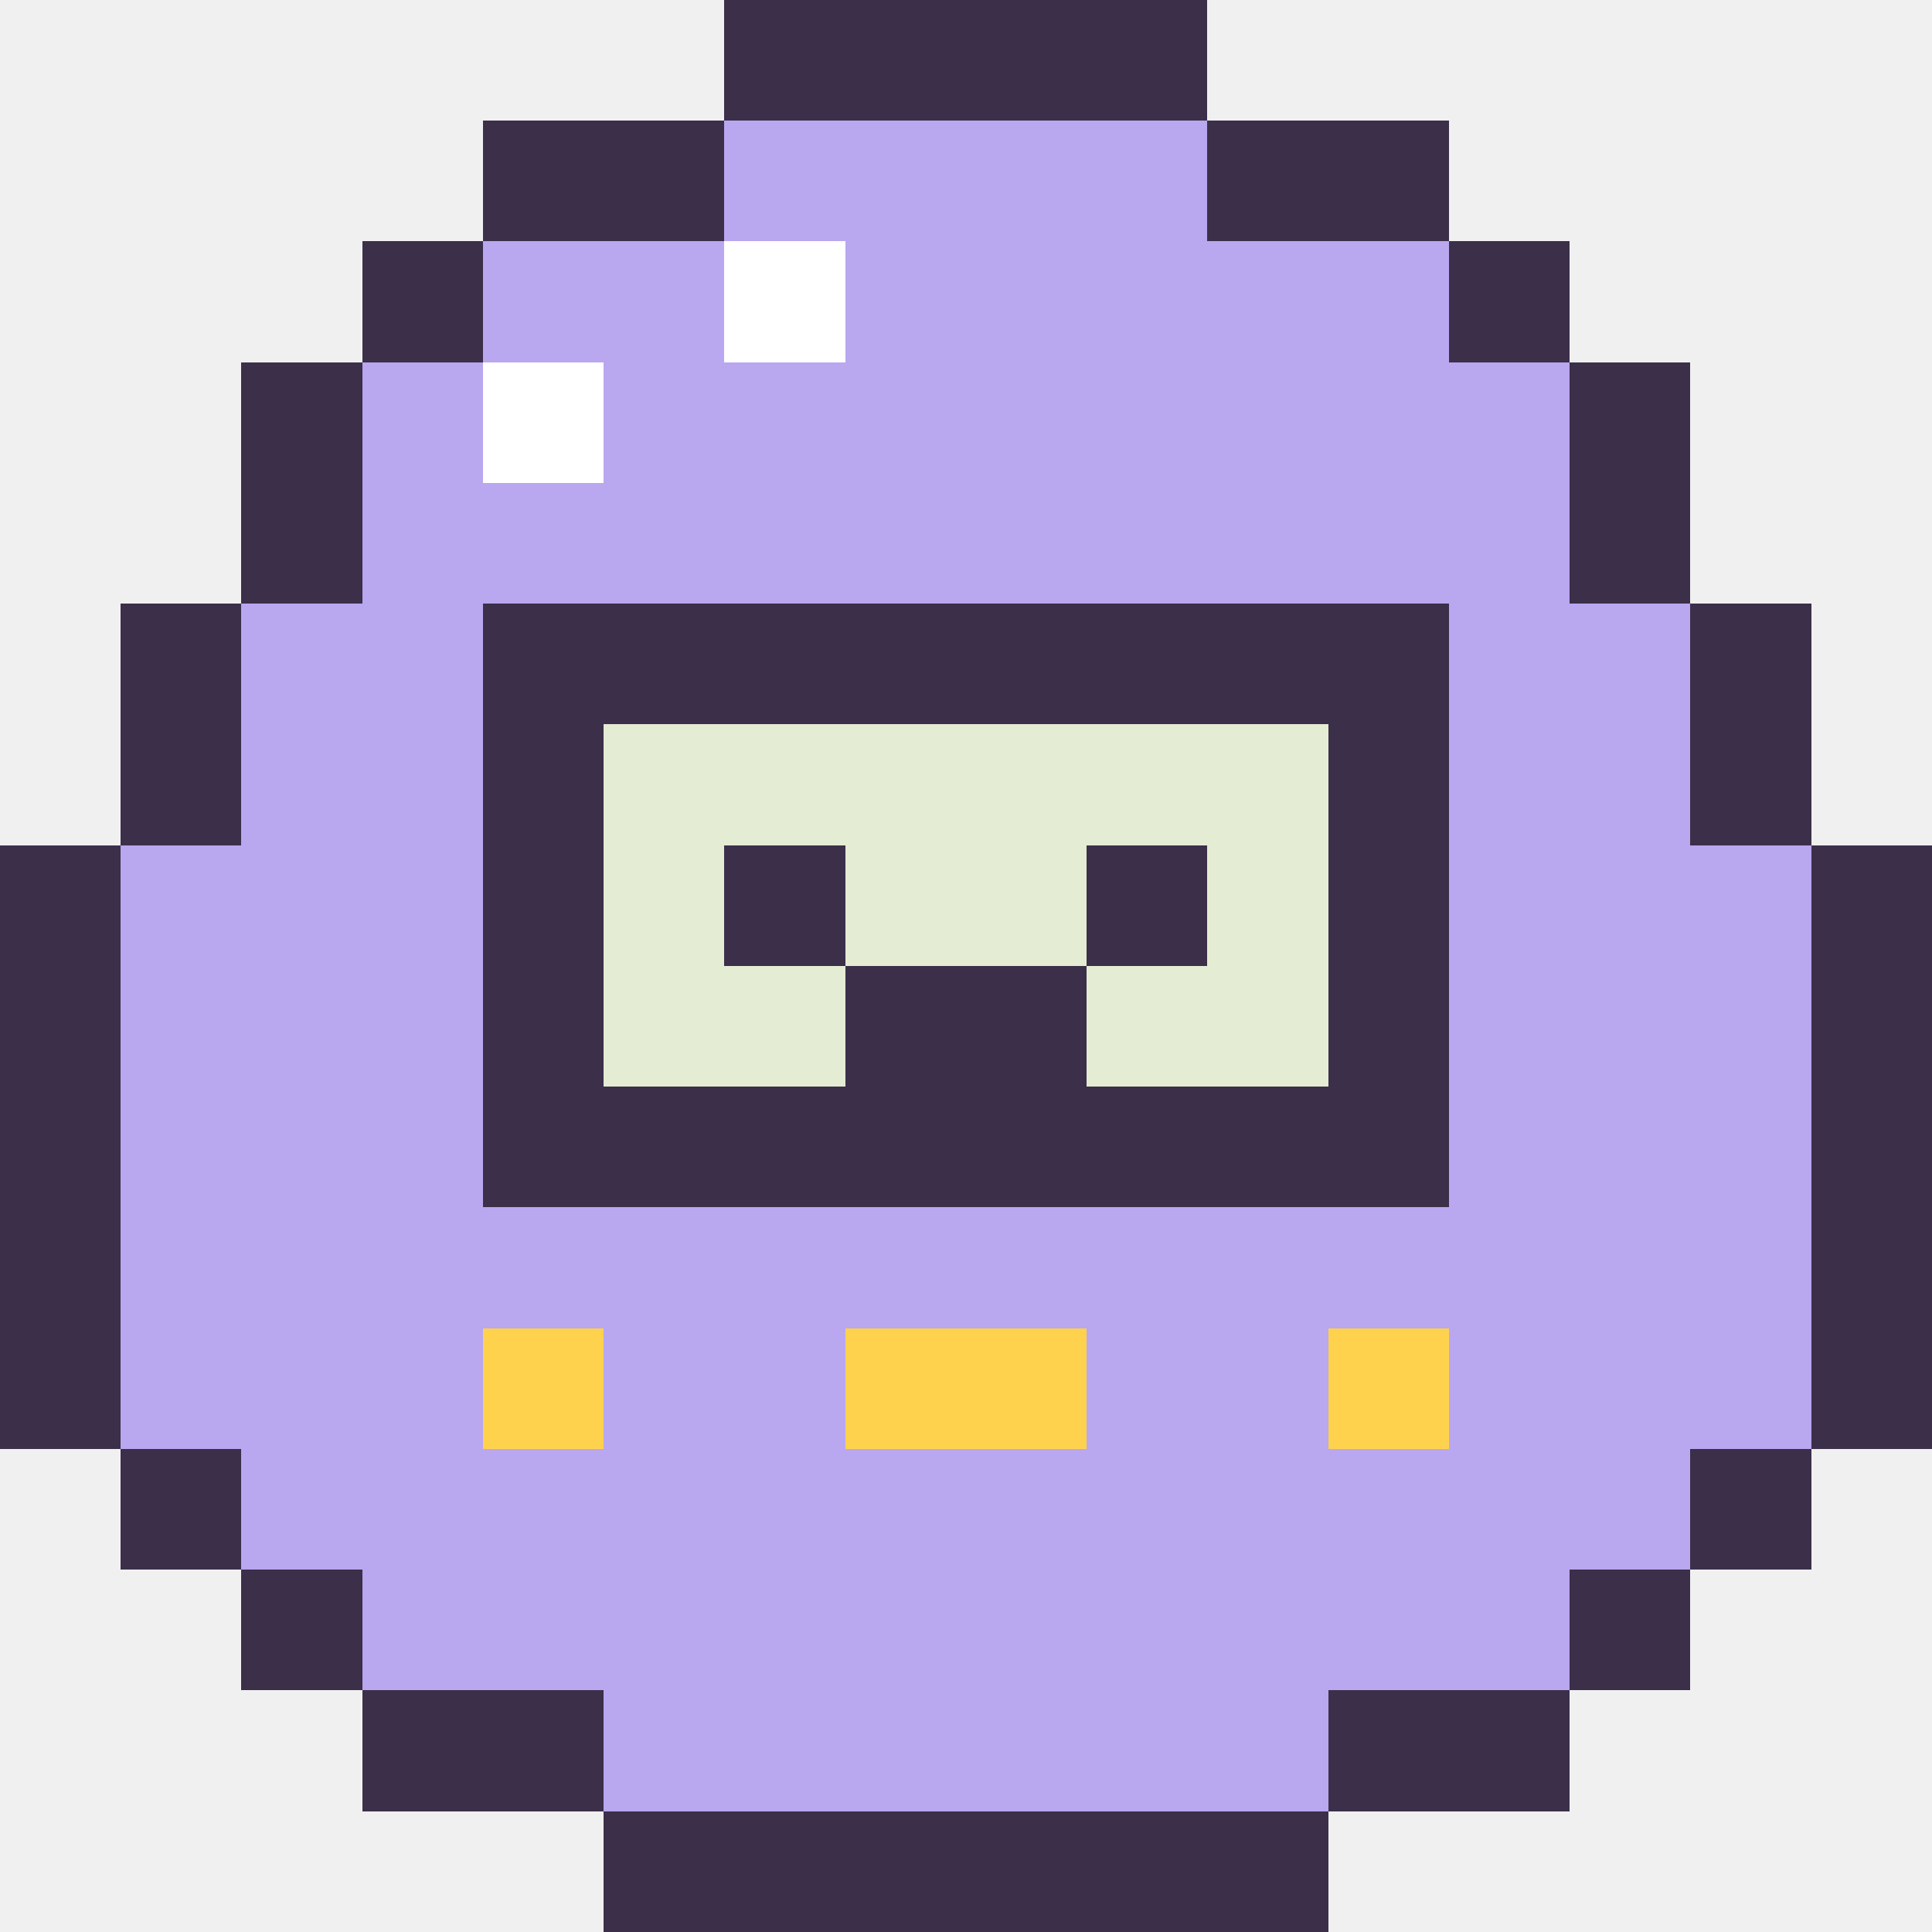
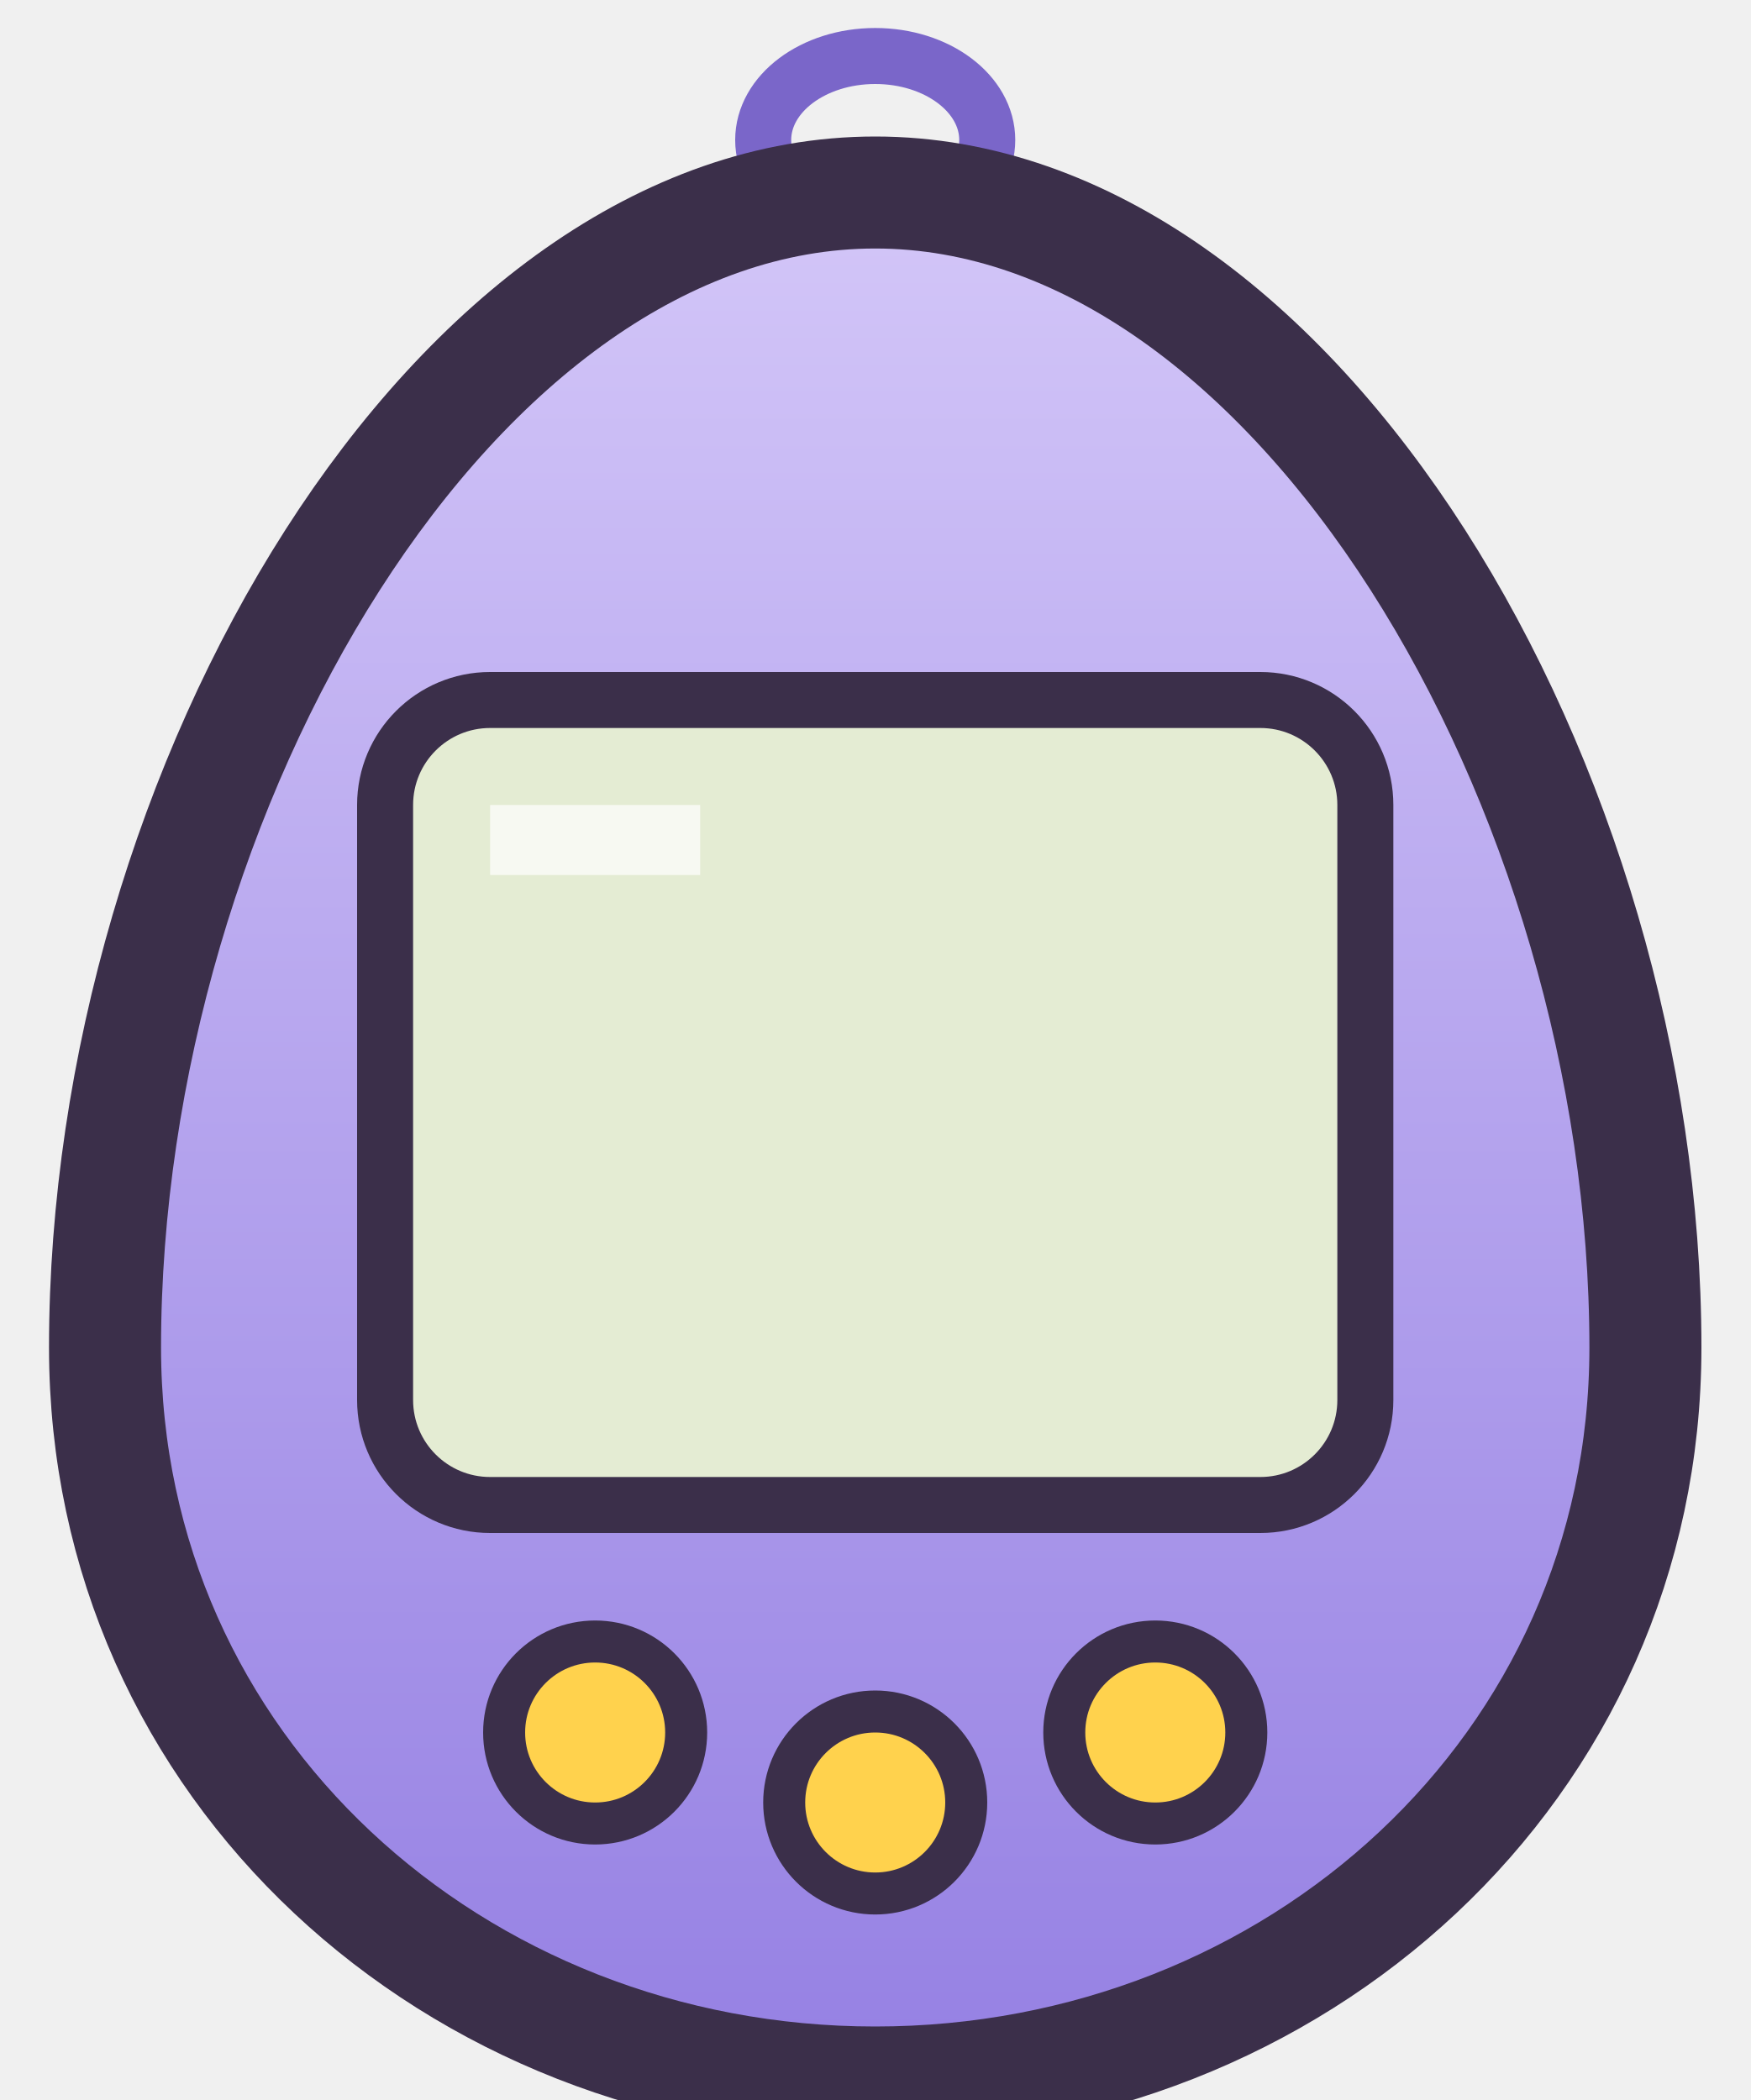
- <svg xmlns="http://www.w3.org/2000/svg" viewBox="0 0 16 16" shape-rendering="crispEdges">
-   <path fill="#3B2F4A" d="M6 0h1v1h-1zM7 0h1v1h-1zM8 0h1v1h-1zM9 0h1v1h-1zM4 1h1v1h-1zM5 1h1v1h-1zM10 1h1v1h-1zM11 1h1v1h-1zM3 2h1v1h-1zM12 2h1v1h-1zM2 3h1v1h-1zM13 3h1v1h-1zM2 4h1v1h-1zM13 4h1v1h-1zM1 5h1v1h-1zM4 5h1v1h-1zM5 5h1v1h-1zM6 5h1v1h-1zM7 5h1v1h-1zM8 5h1v1h-1zM9 5h1v1h-1zM10 5h1v1h-1zM11 5h1v1h-1zM14 5h1v1h-1zM1 6h1v1h-1zM4 6h1v1h-1zM11 6h1v1h-1zM14 6h1v1h-1zM0 7h1v1h-1zM4 7h1v1h-1zM6 7h1v1h-1zM9 7h1v1h-1zM11 7h1v1h-1zM15 7h1v1h-1zM0 8h1v1h-1zM4 8h1v1h-1zM7 8h1v1h-1zM8 8h1v1h-1zM11 8h1v1h-1zM15 8h1v1h-1zM0 9h1v1h-1zM4 9h1v1h-1zM5 9h1v1h-1zM6 9h1v1h-1zM7 9h1v1h-1zM8 9h1v1h-1zM9 9h1v1h-1zM10 9h1v1h-1zM11 9h1v1h-1zM15 9h1v1h-1zM0 10h1v1h-1zM15 10h1v1h-1zM0 11h1v1h-1zM15 11h1v1h-1zM1 12h1v1h-1zM14 12h1v1h-1zM2 13h1v1h-1zM13 13h1v1h-1zM3 14h1v1h-1zM4 14h1v1h-1zM11 14h1v1h-1zM12 14h1v1h-1zM5 15h1v1h-1zM6 15h1v1h-1zM7 15h1v1h-1zM8 15h1v1h-1zM9 15h1v1h-1zM10 15h1v1h-1z" />
-   <path fill="#B9A7F0" d="M6 1h1v1h-1zM7 1h1v1h-1zM8 1h1v1h-1zM9 1h1v1h-1zM4 2h1v1h-1zM5 2h1v1h-1zM7 2h1v1h-1zM8 2h1v1h-1zM9 2h1v1h-1zM10 2h1v1h-1zM11 2h1v1h-1zM3 3h1v1h-1zM5 3h1v1h-1zM6 3h1v1h-1zM7 3h1v1h-1zM8 3h1v1h-1zM9 3h1v1h-1zM10 3h1v1h-1zM11 3h1v1h-1zM12 3h1v1h-1zM3 4h1v1h-1zM4 4h1v1h-1zM5 4h1v1h-1zM6 4h1v1h-1zM7 4h1v1h-1zM8 4h1v1h-1zM9 4h1v1h-1zM10 4h1v1h-1zM11 4h1v1h-1zM12 4h1v1h-1zM2 5h1v1h-1zM3 5h1v1h-1zM12 5h1v1h-1zM13 5h1v1h-1zM2 6h1v1h-1zM3 6h1v1h-1zM12 6h1v1h-1zM13 6h1v1h-1zM1 7h1v1h-1zM2 7h1v1h-1zM3 7h1v1h-1zM12 7h1v1h-1zM13 7h1v1h-1zM14 7h1v1h-1zM1 8h1v1h-1zM2 8h1v1h-1zM3 8h1v1h-1zM12 8h1v1h-1zM13 8h1v1h-1zM14 8h1v1h-1zM1 9h1v1h-1zM2 9h1v1h-1zM3 9h1v1h-1zM12 9h1v1h-1zM13 9h1v1h-1zM14 9h1v1h-1zM1 10h1v1h-1zM2 10h1v1h-1zM3 10h1v1h-1zM4 10h1v1h-1zM5 10h1v1h-1zM6 10h1v1h-1zM7 10h1v1h-1zM8 10h1v1h-1zM9 10h1v1h-1zM10 10h1v1h-1zM11 10h1v1h-1zM12 10h1v1h-1zM13 10h1v1h-1zM14 10h1v1h-1zM1 11h1v1h-1zM2 11h1v1h-1zM3 11h1v1h-1zM5 11h1v1h-1zM6 11h1v1h-1zM9 11h1v1h-1zM10 11h1v1h-1zM12 11h1v1h-1zM13 11h1v1h-1zM14 11h1v1h-1zM2 12h1v1h-1zM3 12h1v1h-1zM4 12h1v1h-1zM5 12h1v1h-1zM6 12h1v1h-1zM7 12h1v1h-1zM8 12h1v1h-1zM9 12h1v1h-1zM10 12h1v1h-1zM11 12h1v1h-1zM12 12h1v1h-1zM13 12h1v1h-1zM3 13h1v1h-1zM4 13h1v1h-1zM5 13h1v1h-1zM6 13h1v1h-1zM7 13h1v1h-1zM8 13h1v1h-1zM9 13h1v1h-1zM10 13h1v1h-1zM11 13h1v1h-1zM12 13h1v1h-1zM5 14h1v1h-1zM6 14h1v1h-1zM7 14h1v1h-1zM8 14h1v1h-1zM9 14h1v1h-1zM10 14h1v1h-1z" />
-   <path fill="#FFFFFF" d="M6 2h1v1h-1zM4 3h1v1h-1z" />
-   <path fill="#E4ECD3" d="M5 6h1v1h-1zM6 6h1v1h-1zM7 6h1v1h-1zM8 6h1v1h-1zM9 6h1v1h-1zM10 6h1v1h-1zM5 7h1v1h-1zM7 7h1v1h-1zM8 7h1v1h-1zM10 7h1v1h-1zM5 8h1v1h-1zM6 8h1v1h-1zM9 8h1v1h-1zM10 8h1v1h-1z" />
-   <path fill="#FFD24D" d="M4 11h1v1h-1zM7 11h1v1h-1zM8 11h1v1h-1zM11 11h1v1h-1z" />
+ <svg xmlns="http://www.w3.org/2000/svg" viewBox="0 0 50 60">
+   <defs>
+     <linearGradient id="g" x1="0" y1="0" x2="0" y2="1">
+       <stop offset="0" stop-color="#D3C6F8" />
+       <stop offset="1" stop-color="#9580E3" />
+     </linearGradient>
+   </defs>
+   <ellipse cx="25" cy="4" rx="3.2" ry="2.4" fill="none" stroke="#7A66C9" stroke-width="1.6" />
+   <g transform="translate(3 5.5) scale(0.1)">
+     <path d="M220 0 C340 0 440 170 440 330 C440 450 340 540 220 540 C100 540 0 450 0 330 C0 170 100 0 220 0 Z" fill="url(#g)" stroke="#3B2F4A" stroke-width="32" />
+   </g>
+   <rect x="11" y="20" width="28" height="23" rx="3" fill="#E4ECD3" stroke="#3B2F4A" stroke-width="1.6" />
+   <rect x="14" y="23" width="6" height="2" fill="#fff" fill-opacity="0.7" />
+   <circle cx="17" cy="49.5" r="2.6" fill="#FFD24D" stroke="#3B2F4A" stroke-width="1.2" />
+   <circle cx="25" cy="51.5" r="2.6" fill="#FFD24D" stroke="#3B2F4A" stroke-width="1.2" />
+   <circle cx="33" cy="49.5" r="2.6" fill="#FFD24D" stroke="#3B2F4A" stroke-width="1.2" />
</svg>
